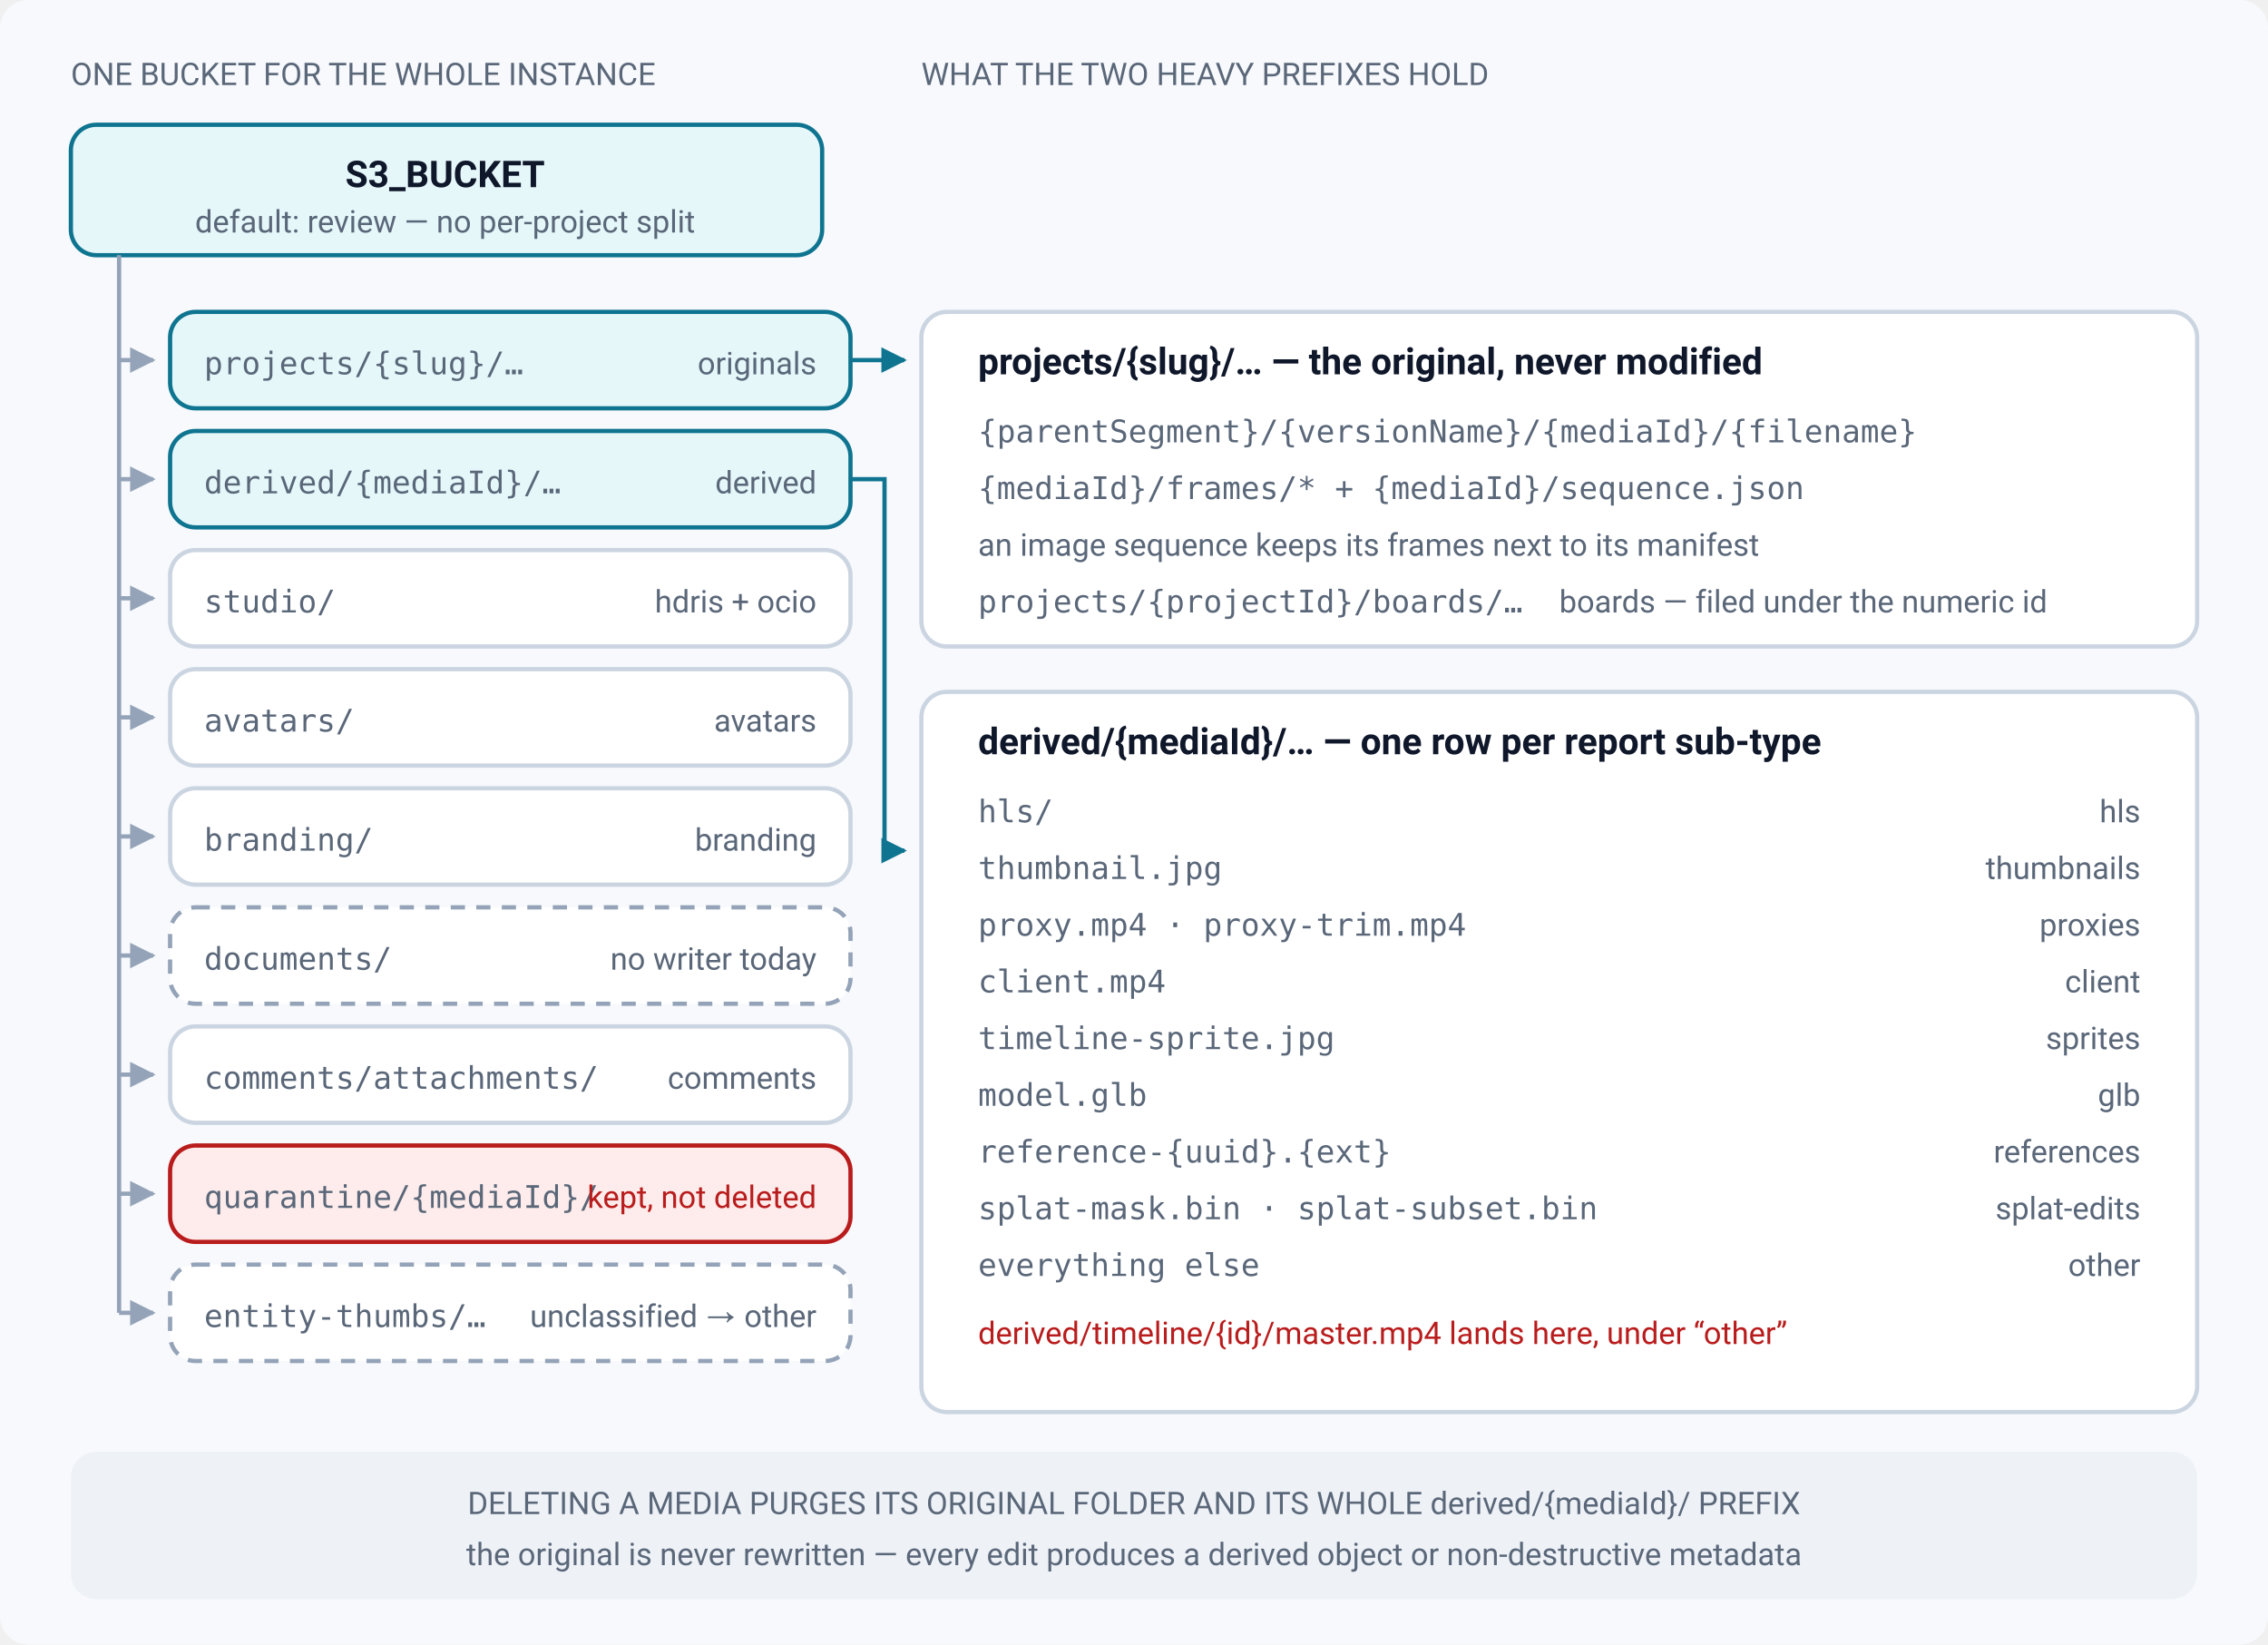
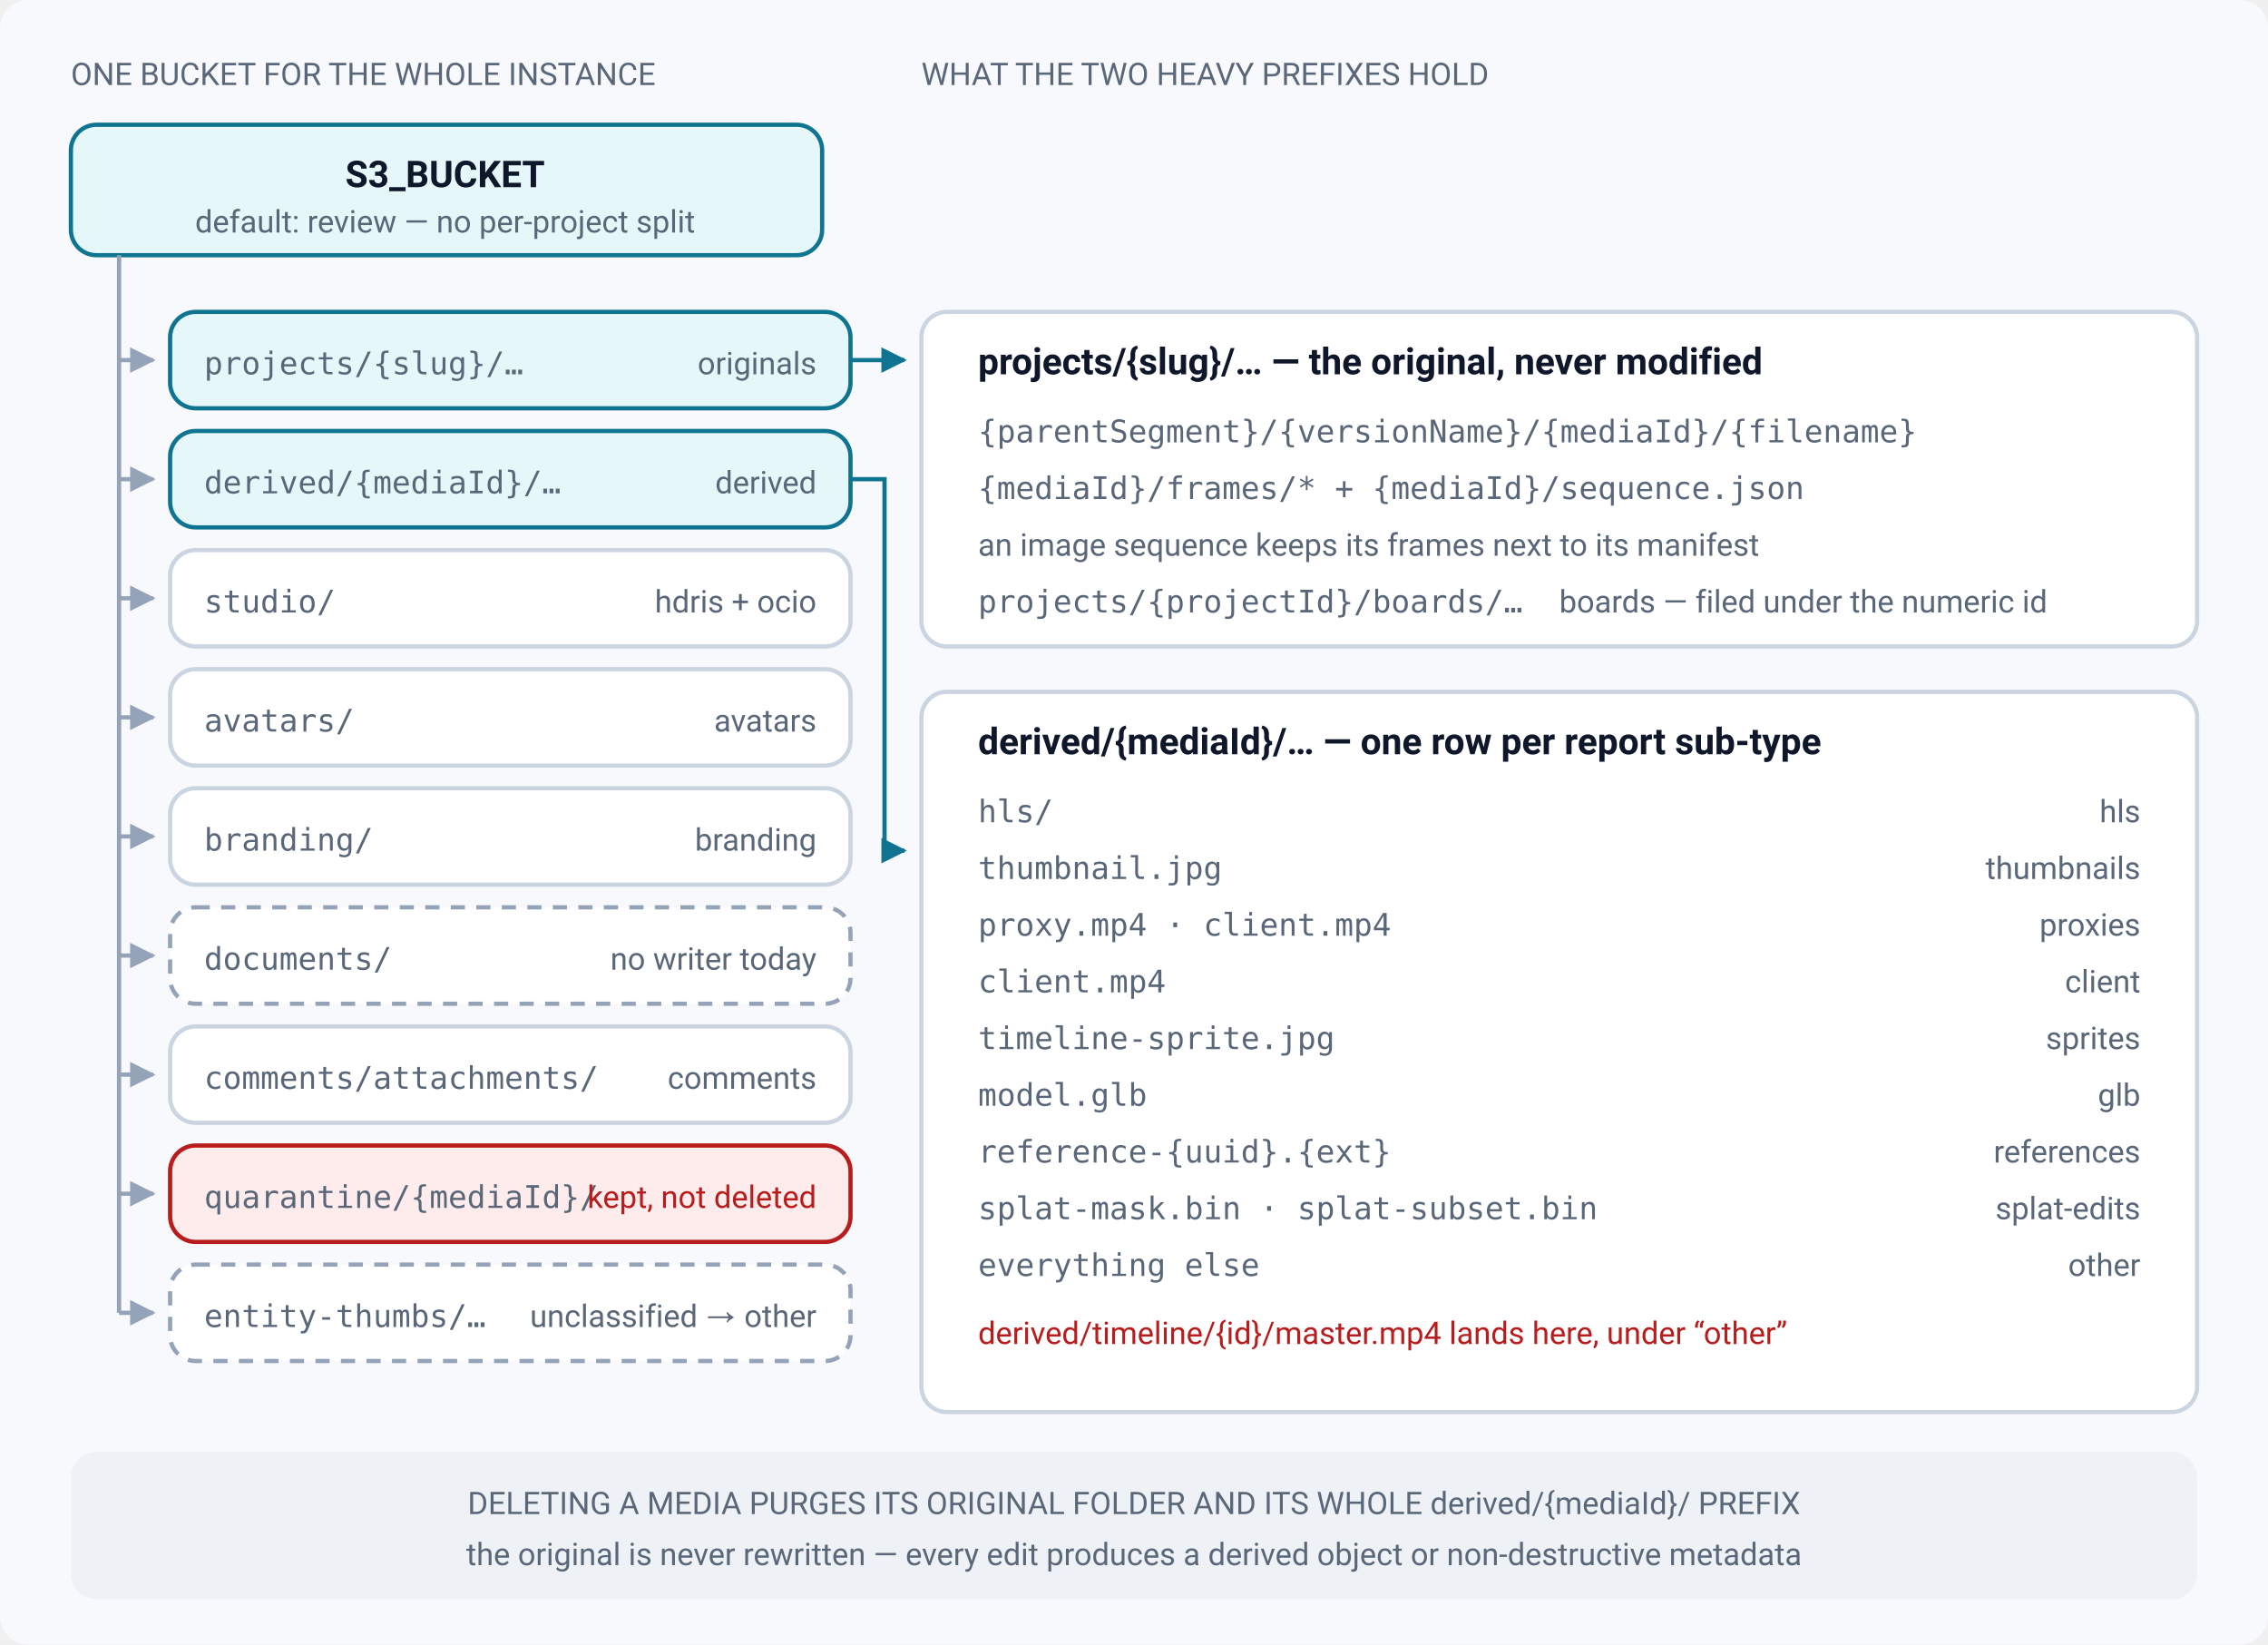
<svg xmlns="http://www.w3.org/2000/svg" viewBox="0 0 800 580" width="800" height="580" role="img" aria-labelledby="bucket-title bucket-desc">
  <style>
    .bg { fill: #f7f9fc; }
    .panel { fill: #ffffff; stroke: #cbd5e1; stroke-width: 1.5; }
    .panel-a { fill: #e6f7fa; stroke: #0e7490; stroke-width: 1.5; }
    .panel-w { fill: #fef6e7; stroke: #b45309; stroke-width: 1.5; }
    .panel-d { fill: #fdeceb; stroke: #b91c1c; stroke-width: 1.5; }
    .panel-o { fill: #ffffff; stroke: #94a3b8; stroke-width: 1.5; stroke-dasharray: 5 4; }
    .band { fill: #eef2f7; stroke: none; }
    .t { fill: #0f172a; font: 600 13px ui-sans-serif, system-ui, "Segoe UI", Roboto, Helvetica, Arial, sans-serif; }
    .l { fill: #1e293b; font: 500 12px ui-sans-serif, system-ui, "Segoe UI", Roboto, Helvetica, Arial, sans-serif; }
    .d { fill: #5a6779; font: 400 11px ui-sans-serif, system-ui, "Segoe UI", Roboto, Helvetica, Arial, sans-serif; }
    .m { fill: #5a6779; font: 400 11px ui-monospace, SFMono-Regular, Menlo, Consolas, monospace; }
    .a { fill: #0e7490; font: 600 11px ui-sans-serif, system-ui, "Segoe UI", Roboto, Helvetica, Arial, sans-serif; }
    .ok { fill: #15803d; }
    .no { fill: #b91c1c; }
    .conn { stroke: #94a3b8; stroke-width: 1.5; fill: none; }
    .conn-a { stroke: #0e7490; stroke-width: 1.5; fill: none; }
    .conn-o { stroke: #94a3b8; stroke-width: 1.5; fill: none; stroke-dasharray: 5 4; }
    .head { fill: #94a3b8; }
    .head-a { fill: #0e7490; }
    @media (prefers-color-scheme: dark) {
      .bg { fill: #0d121b; }
      .panel { fill: #151b27; stroke: #2a3348; }
      .panel-a { fill: #06262c; stroke: #22d3ee; }
      .panel-w { fill: #2a2109; stroke: #f5b301; }
      .panel-d { fill: #2b1113; stroke: #f87171; }
      .panel-o { fill: #151b27; stroke: #4a5872; }
      .band { fill: #111725; }
      .t { fill: #e6ebef; }
      .l { fill: #cfd7e2; }
      .d { fill: #93a0b4; }
      .m { fill: #93a0b4; }
      .a { fill: #22d3ee; }
      .ok { fill: #34d399; }
      .no { fill: #f87171; }
      .conn { stroke: #4a5872; }
      .conn-a { stroke: #22d3ee; }
      .conn-o { stroke: #4a5872; }
      .head { fill: #4a5872; }
      .head-a { fill: #22d3ee; }
    }
  </style>
  <defs>
    <marker id="arrow" viewBox="0 0 10 10" refX="9" refY="5" markerWidth="6" markerHeight="6" orient="auto-start-reverse">
      <path class="head" d="M0 0 L10 5 L0 10 z" />
    </marker>
    <marker id="arrow-a" viewBox="0 0 10 10" refX="9" refY="5" markerWidth="6" markerHeight="6" orient="auto-start-reverse">
      <path class="head-a" d="M0 0 L10 5 L0 10 z" />
    </marker>
  </defs>
  <rect class="bg" x="0" y="0" width="800" height="580" rx="10" />
  <text class="d" x="25" y="30">ONE BUCKET FOR THE WHOLE INSTANCE</text>
  <text class="d" x="325" y="30">WHAT THE TWO HEAVY PREFIXES HOLD</text>
  <rect class="panel-a" x="25" y="44" width="265" height="46" rx="9" />
  <text class="t" x="157" y="66" text-anchor="middle">S3_BUCKET</text>
  <text class="d" x="157" y="82" text-anchor="middle">default: review — no per-project split</text>
  <path class="conn" d="M42 90 L42 463" />
  <path class="conn" d="M42 127 L54 127" marker-end="url(#arrow)" />
  <rect class="panel-a" x="60" y="110" width="240" height="34" rx="9" />
  <text class="m" x="72" y="132">projects/{slug}/…</text>
  <text class="d" x="288" y="132" text-anchor="end">originals</text>
  <path class="conn" d="M42 169 L54 169" marker-end="url(#arrow)" />
  <rect class="panel-a" x="60" y="152" width="240" height="34" rx="9" />
  <text class="m" x="72" y="174">derived/{mediaId}/…</text>
  <text class="d" x="288" y="174" text-anchor="end">derived</text>
  <path class="conn" d="M42 211 L54 211" marker-end="url(#arrow)" />
  <rect class="panel" x="60" y="194" width="240" height="34" rx="9" />
  <text class="m" x="72" y="216">studio/</text>
  <text class="d" x="288" y="216" text-anchor="end">hdris + ocio</text>
  <path class="conn" d="M42 253 L54 253" marker-end="url(#arrow)" />
  <rect class="panel" x="60" y="236" width="240" height="34" rx="9" />
  <text class="m" x="72" y="258">avatars/</text>
  <text class="d" x="288" y="258" text-anchor="end">avatars</text>
  <path class="conn" d="M42 295 L54 295" marker-end="url(#arrow)" />
  <rect class="panel" x="60" y="278" width="240" height="34" rx="9" />
  <text class="m" x="72" y="300">branding/</text>
  <text class="d" x="288" y="300" text-anchor="end">branding</text>
  <path class="conn" d="M42 337 L54 337" marker-end="url(#arrow)" />
  <rect class="panel-o" x="60" y="320" width="240" height="34" rx="9" />
  <text class="m" x="72" y="342">documents/</text>
  <text class="d" x="288" y="342" text-anchor="end">no writer today</text>
  <path class="conn" d="M42 379 L54 379" marker-end="url(#arrow)" />
  <rect class="panel" x="60" y="362" width="240" height="34" rx="9" />
  <text class="m" x="72" y="384">comments/attachments/</text>
  <text class="d" x="288" y="384" text-anchor="end">comments</text>
  <path class="conn" d="M42 421 L54 421" marker-end="url(#arrow)" />
  <rect class="panel-d" x="60" y="404" width="240" height="34" rx="9" />
  <text class="m" x="72" y="426">quarantine/{mediaId}/</text>
  <text class="d no" x="288" y="426" text-anchor="end">kept, not deleted</text>
  <path class="conn" d="M42 463 L54 463" marker-end="url(#arrow)" />
  <rect class="panel-o" x="60" y="446" width="240" height="34" rx="9" />
  <text class="m" x="72" y="468">entity-thumbs/…</text>
  <text class="d" x="288" y="468" text-anchor="end">unclassified → other</text>
  <path class="conn-a" d="M300 127 L319 127" marker-end="url(#arrow-a)" />
  <rect class="panel" x="325" y="110" width="450" height="118" rx="9" />
  <text class="t" x="345" y="132">projects/{slug}/… — the original, never modified</text>
  <text class="m" x="345" y="156">{parentSegment}/{versionName}/{mediaId}/{filename}</text>
  <text class="m" x="345" y="176">{mediaId}/frames/*  +  {mediaId}/sequence.json</text>
  <text class="d" x="345" y="196">an image sequence keeps its frames next to its manifest</text>
  <text class="m" x="345" y="216">projects/{projectId}/boards/…</text>
  <text class="d" x="550" y="216">boards — filed under the numeric id</text>
  <path class="conn-a" d="M300 169 L312 169 L312 300 L319 300" marker-end="url(#arrow-a)" />
  <rect class="panel" x="325" y="244" width="450" height="254" rx="9" />
  <text class="t" x="345" y="266">derived/{mediaId}/… — one row per report sub-type</text>
  <text class="m" x="345" y="290">hls/</text>
  <text class="d" x="755" y="290" text-anchor="end">hls</text>
  <text class="m" x="345" y="310">thumbnail.jpg</text>
  <text class="d" x="755" y="310" text-anchor="end">thumbnails</text>
-   <text class="m" x="345" y="330">proxy.mp4 · proxy-trim.mp4</text>
+   <text class="m" x="345" y="330">proxy.mp4 · client.mp4</text>
  <text class="d" x="755" y="330" text-anchor="end">proxies</text>
  <text class="m" x="345" y="350">client.mp4</text>
  <text class="d" x="755" y="350" text-anchor="end">client</text>
  <text class="m" x="345" y="370">timeline-sprite.jpg</text>
  <text class="d" x="755" y="370" text-anchor="end">sprites</text>
  <text class="m" x="345" y="390">model.glb</text>
  <text class="d" x="755" y="390" text-anchor="end">glb</text>
  <text class="m" x="345" y="410">reference-{uuid}.{ext}</text>
  <text class="d" x="755" y="410" text-anchor="end">references</text>
  <text class="m" x="345" y="430">splat-mask.bin · splat-subset.bin</text>
  <text class="d" x="755" y="430" text-anchor="end">splat-edits</text>
  <text class="m" x="345" y="450">everything else</text>
  <text class="d" x="755" y="450" text-anchor="end">other</text>
  <text class="d no" x="345" y="474">derived/timeline/{id}/master.mp4 lands here, under “other”</text>
  <rect class="band" x="25" y="512" width="750" height="52" rx="9" />
  <text class="d" x="400" y="534" text-anchor="middle">DELETING A MEDIA PURGES ITS ORIGINAL FOLDER AND ITS WHOLE derived/{mediaId}/ PREFIX</text>
  <text class="d" x="400" y="552" text-anchor="middle">the original is never rewritten — every edit produces a derived object or non-destructive metadata</text>
</svg>
